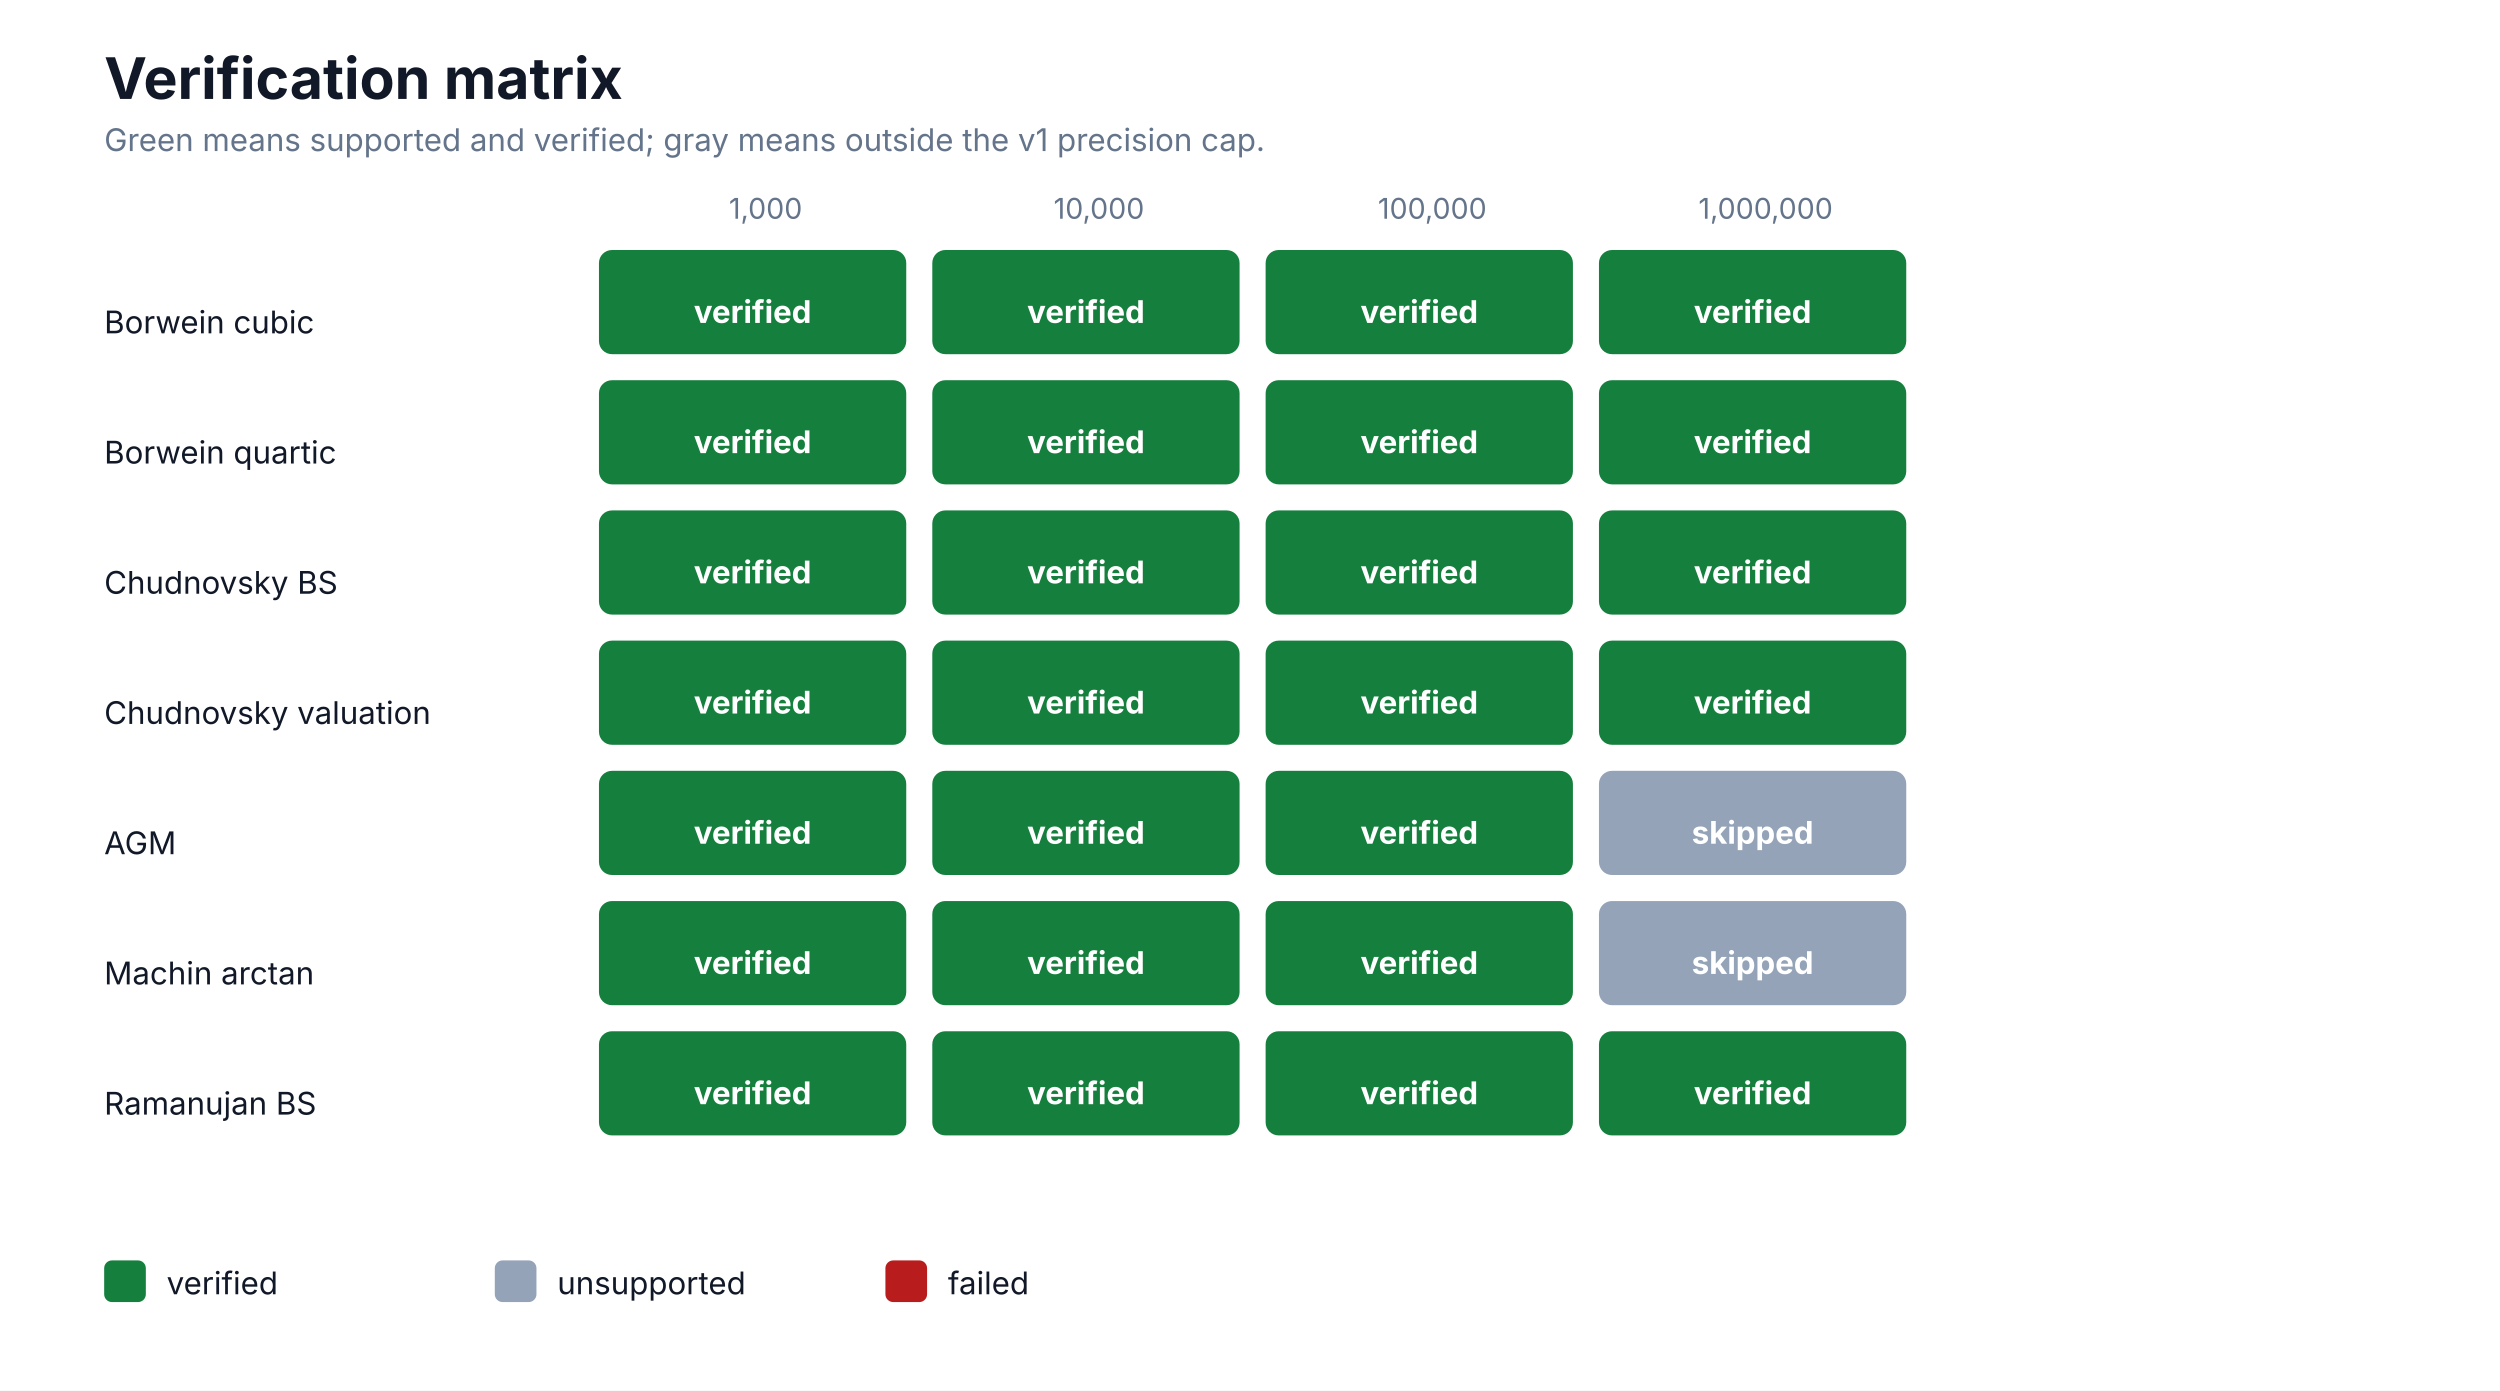
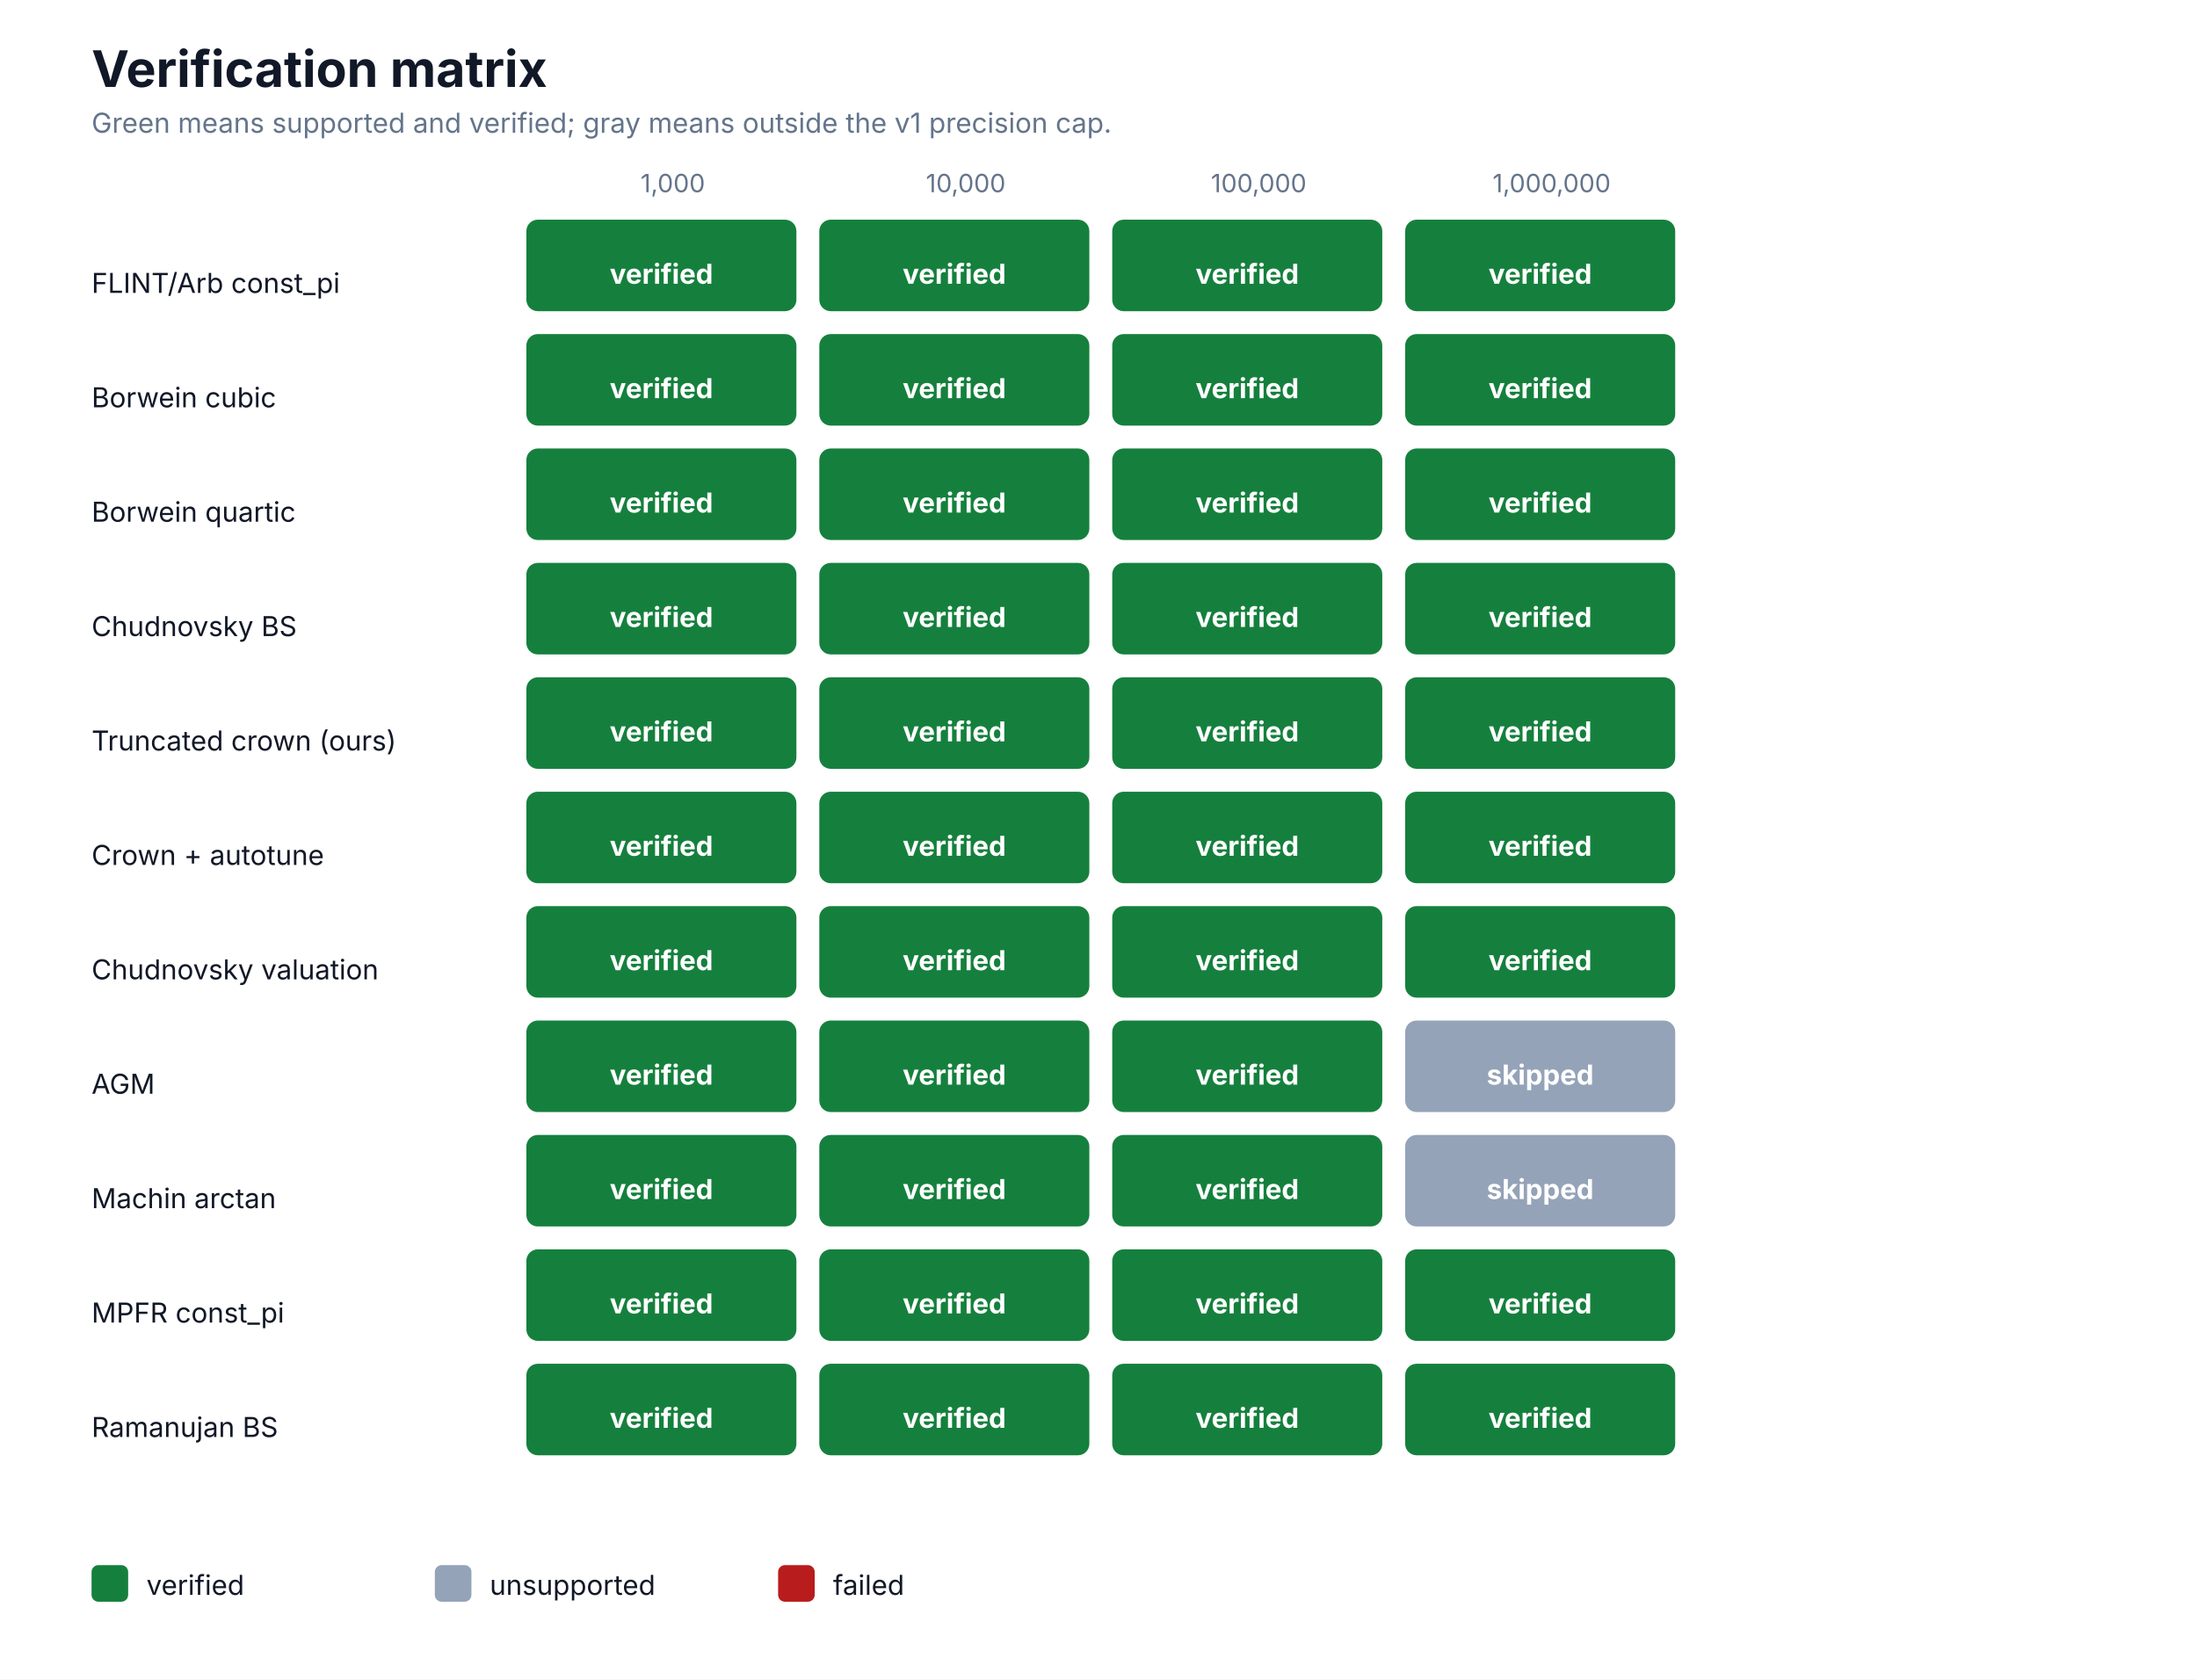
- <svg xmlns="http://www.w3.org/2000/svg" viewBox="0 0 960 534" role="img" aria-labelledby="title desc">
+ <svg xmlns="http://www.w3.org/2000/svg" viewBox="0 0 960 734" role="img" aria-labelledby="title desc">
  <style>text{font-family:-apple-system,BlinkMacSystemFont,'Segoe UI',sans-serif}.title{font-size:22px;font-weight:700;fill:#111827}.subtitle{font-size:12px;fill:#64748b}.axis{stroke:#1f2937;stroke-width:1.4}.grid{stroke:#d7dde8;stroke-width:1}.tick{font-size:11px;fill:#64748b}.label{font-size:12px;fill:#111827}.legend{font-size:12px;fill:#111827}</style>
-   <rect width="960" height="534" fill="#fff" />
+   <rect width="960" height="734" fill="#fff" />
  <text class="title" x="40" y="38">Verification matrix</text>
  <text class="subtitle" x="40" y="58">Green means supported and verified; gray means outside the v1 precision cap.</text>
  <text class="tick" x="294" y="84" text-anchor="middle">1,000</text>
  <text class="tick" x="422" y="84" text-anchor="middle">10,000</text>
  <text class="tick" x="550" y="84" text-anchor="middle">100,000</text>
  <text class="tick" x="678" y="84" text-anchor="middle">1,000,000</text>
-   <text class="label" x="40" y="128">Borwein cubic</text>
+   <text class="label" x="40" y="128">FLINT/Arb const_pi</text>
  <rect x="230" y="96" width="118" height="40" rx="5" fill="#15803d" />
  <text x="289" y="124" text-anchor="middle" font-size="12" font-weight="700" fill="#fff">verified</text>
  <rect x="358" y="96" width="118" height="40" rx="5" fill="#15803d" />
  <text x="417" y="124" text-anchor="middle" font-size="12" font-weight="700" fill="#fff">verified</text>
  <rect x="486" y="96" width="118" height="40" rx="5" fill="#15803d" />
  <text x="545" y="124" text-anchor="middle" font-size="12" font-weight="700" fill="#fff">verified</text>
  <rect x="614" y="96" width="118" height="40" rx="5" fill="#15803d" />
  <text x="673" y="124" text-anchor="middle" font-size="12" font-weight="700" fill="#fff">verified</text>
-   <text class="label" x="40" y="178">Borwein quartic</text>
+   <text class="label" x="40" y="178">Borwein cubic</text>
  <rect x="230" y="146" width="118" height="40" rx="5" fill="#15803d" />
  <text x="289" y="174" text-anchor="middle" font-size="12" font-weight="700" fill="#fff">verified</text>
  <rect x="358" y="146" width="118" height="40" rx="5" fill="#15803d" />
  <text x="417" y="174" text-anchor="middle" font-size="12" font-weight="700" fill="#fff">verified</text>
  <rect x="486" y="146" width="118" height="40" rx="5" fill="#15803d" />
  <text x="545" y="174" text-anchor="middle" font-size="12" font-weight="700" fill="#fff">verified</text>
  <rect x="614" y="146" width="118" height="40" rx="5" fill="#15803d" />
  <text x="673" y="174" text-anchor="middle" font-size="12" font-weight="700" fill="#fff">verified</text>
-   <text class="label" x="40" y="228">Chudnovsky BS</text>
+   <text class="label" x="40" y="228">Borwein quartic</text>
  <rect x="230" y="196" width="118" height="40" rx="5" fill="#15803d" />
  <text x="289" y="224" text-anchor="middle" font-size="12" font-weight="700" fill="#fff">verified</text>
  <rect x="358" y="196" width="118" height="40" rx="5" fill="#15803d" />
  <text x="417" y="224" text-anchor="middle" font-size="12" font-weight="700" fill="#fff">verified</text>
  <rect x="486" y="196" width="118" height="40" rx="5" fill="#15803d" />
  <text x="545" y="224" text-anchor="middle" font-size="12" font-weight="700" fill="#fff">verified</text>
  <rect x="614" y="196" width="118" height="40" rx="5" fill="#15803d" />
  <text x="673" y="224" text-anchor="middle" font-size="12" font-weight="700" fill="#fff">verified</text>
-   <text class="label" x="40" y="278">Chudnovsky valuation</text>
+   <text class="label" x="40" y="278">Chudnovsky BS</text>
  <rect x="230" y="246" width="118" height="40" rx="5" fill="#15803d" />
  <text x="289" y="274" text-anchor="middle" font-size="12" font-weight="700" fill="#fff">verified</text>
  <rect x="358" y="246" width="118" height="40" rx="5" fill="#15803d" />
  <text x="417" y="274" text-anchor="middle" font-size="12" font-weight="700" fill="#fff">verified</text>
  <rect x="486" y="246" width="118" height="40" rx="5" fill="#15803d" />
  <text x="545" y="274" text-anchor="middle" font-size="12" font-weight="700" fill="#fff">verified</text>
  <rect x="614" y="246" width="118" height="40" rx="5" fill="#15803d" />
  <text x="673" y="274" text-anchor="middle" font-size="12" font-weight="700" fill="#fff">verified</text>
-   <text class="label" x="40" y="328">AGM</text>
+   <text class="label" x="40" y="328">Truncated crown (ours)</text>
  <rect x="230" y="296" width="118" height="40" rx="5" fill="#15803d" />
  <text x="289" y="324" text-anchor="middle" font-size="12" font-weight="700" fill="#fff">verified</text>
  <rect x="358" y="296" width="118" height="40" rx="5" fill="#15803d" />
  <text x="417" y="324" text-anchor="middle" font-size="12" font-weight="700" fill="#fff">verified</text>
  <rect x="486" y="296" width="118" height="40" rx="5" fill="#15803d" />
  <text x="545" y="324" text-anchor="middle" font-size="12" font-weight="700" fill="#fff">verified</text>
-   <rect x="614" y="296" width="118" height="40" rx="5" fill="#94a3b8" />
-   <text x="673" y="324" text-anchor="middle" font-size="12" font-weight="700" fill="#fff">skipped</text>
-   <text class="label" x="40" y="378">Machin arctan</text>
+   <rect x="614" y="296" width="118" height="40" rx="5" fill="#15803d" />
+   <text x="673" y="324" text-anchor="middle" font-size="12" font-weight="700" fill="#fff">verified</text>
+   <text class="label" x="40" y="378">Crown + autotune</text>
  <rect x="230" y="346" width="118" height="40" rx="5" fill="#15803d" />
  <text x="289" y="374" text-anchor="middle" font-size="12" font-weight="700" fill="#fff">verified</text>
  <rect x="358" y="346" width="118" height="40" rx="5" fill="#15803d" />
  <text x="417" y="374" text-anchor="middle" font-size="12" font-weight="700" fill="#fff">verified</text>
  <rect x="486" y="346" width="118" height="40" rx="5" fill="#15803d" />
  <text x="545" y="374" text-anchor="middle" font-size="12" font-weight="700" fill="#fff">verified</text>
-   <rect x="614" y="346" width="118" height="40" rx="5" fill="#94a3b8" />
-   <text x="673" y="374" text-anchor="middle" font-size="12" font-weight="700" fill="#fff">skipped</text>
-   <text class="label" x="40" y="428">Ramanujan BS</text>
+   <rect x="614" y="346" width="118" height="40" rx="5" fill="#15803d" />
+   <text x="673" y="374" text-anchor="middle" font-size="12" font-weight="700" fill="#fff">verified</text>
+   <text class="label" x="40" y="428">Chudnovsky valuation</text>
  <rect x="230" y="396" width="118" height="40" rx="5" fill="#15803d" />
  <text x="289" y="424" text-anchor="middle" font-size="12" font-weight="700" fill="#fff">verified</text>
  <rect x="358" y="396" width="118" height="40" rx="5" fill="#15803d" />
  <text x="417" y="424" text-anchor="middle" font-size="12" font-weight="700" fill="#fff">verified</text>
  <rect x="486" y="396" width="118" height="40" rx="5" fill="#15803d" />
  <text x="545" y="424" text-anchor="middle" font-size="12" font-weight="700" fill="#fff">verified</text>
  <rect x="614" y="396" width="118" height="40" rx="5" fill="#15803d" />
  <text x="673" y="424" text-anchor="middle" font-size="12" font-weight="700" fill="#fff">verified</text>
-   <rect x="40" y="484" width="16" height="16" rx="3" fill="#15803d" />
-   <text class="legend" x="64" y="497">verified</text>
-   <rect x="190" y="484" width="16" height="16" rx="3" fill="#94a3b8" />
-   <text class="legend" x="214" y="497">unsupported</text>
-   <rect x="340" y="484" width="16" height="16" rx="3" fill="#b91c1c" />
-   <text class="legend" x="364" y="497">failed</text>
+   <text class="label" x="40" y="478">AGM</text>
+   <rect x="230" y="446" width="118" height="40" rx="5" fill="#15803d" />
+   <text x="289" y="474" text-anchor="middle" font-size="12" font-weight="700" fill="#fff">verified</text>
+   <rect x="358" y="446" width="118" height="40" rx="5" fill="#15803d" />
+   <text x="417" y="474" text-anchor="middle" font-size="12" font-weight="700" fill="#fff">verified</text>
+   <rect x="486" y="446" width="118" height="40" rx="5" fill="#15803d" />
+   <text x="545" y="474" text-anchor="middle" font-size="12" font-weight="700" fill="#fff">verified</text>
+   <rect x="614" y="446" width="118" height="40" rx="5" fill="#94a3b8" />
+   <text x="673" y="474" text-anchor="middle" font-size="12" font-weight="700" fill="#fff">skipped</text>
+   <text class="label" x="40" y="528">Machin arctan</text>
+   <rect x="230" y="496" width="118" height="40" rx="5" fill="#15803d" />
+   <text x="289" y="524" text-anchor="middle" font-size="12" font-weight="700" fill="#fff">verified</text>
+   <rect x="358" y="496" width="118" height="40" rx="5" fill="#15803d" />
+   <text x="417" y="524" text-anchor="middle" font-size="12" font-weight="700" fill="#fff">verified</text>
+   <rect x="486" y="496" width="118" height="40" rx="5" fill="#15803d" />
+   <text x="545" y="524" text-anchor="middle" font-size="12" font-weight="700" fill="#fff">verified</text>
+   <rect x="614" y="496" width="118" height="40" rx="5" fill="#94a3b8" />
+   <text x="673" y="524" text-anchor="middle" font-size="12" font-weight="700" fill="#fff">skipped</text>
+   <text class="label" x="40" y="578">MPFR const_pi</text>
+   <rect x="230" y="546" width="118" height="40" rx="5" fill="#15803d" />
+   <text x="289" y="574" text-anchor="middle" font-size="12" font-weight="700" fill="#fff">verified</text>
+   <rect x="358" y="546" width="118" height="40" rx="5" fill="#15803d" />
+   <text x="417" y="574" text-anchor="middle" font-size="12" font-weight="700" fill="#fff">verified</text>
+   <rect x="486" y="546" width="118" height="40" rx="5" fill="#15803d" />
+   <text x="545" y="574" text-anchor="middle" font-size="12" font-weight="700" fill="#fff">verified</text>
+   <rect x="614" y="546" width="118" height="40" rx="5" fill="#15803d" />
+   <text x="673" y="574" text-anchor="middle" font-size="12" font-weight="700" fill="#fff">verified</text>
+   <text class="label" x="40" y="628">Ramanujan BS</text>
+   <rect x="230" y="596" width="118" height="40" rx="5" fill="#15803d" />
+   <text x="289" y="624" text-anchor="middle" font-size="12" font-weight="700" fill="#fff">verified</text>
+   <rect x="358" y="596" width="118" height="40" rx="5" fill="#15803d" />
+   <text x="417" y="624" text-anchor="middle" font-size="12" font-weight="700" fill="#fff">verified</text>
+   <rect x="486" y="596" width="118" height="40" rx="5" fill="#15803d" />
+   <text x="545" y="624" text-anchor="middle" font-size="12" font-weight="700" fill="#fff">verified</text>
+   <rect x="614" y="596" width="118" height="40" rx="5" fill="#15803d" />
+   <text x="673" y="624" text-anchor="middle" font-size="12" font-weight="700" fill="#fff">verified</text>
+   <rect x="40" y="684" width="16" height="16" rx="3" fill="#15803d" />
+   <text class="legend" x="64" y="697">verified</text>
+   <rect x="190" y="684" width="16" height="16" rx="3" fill="#94a3b8" />
+   <text class="legend" x="214" y="697">unsupported</text>
+   <rect x="340" y="684" width="16" height="16" rx="3" fill="#b91c1c" />
+   <text class="legend" x="364" y="697">failed</text>
</svg>
